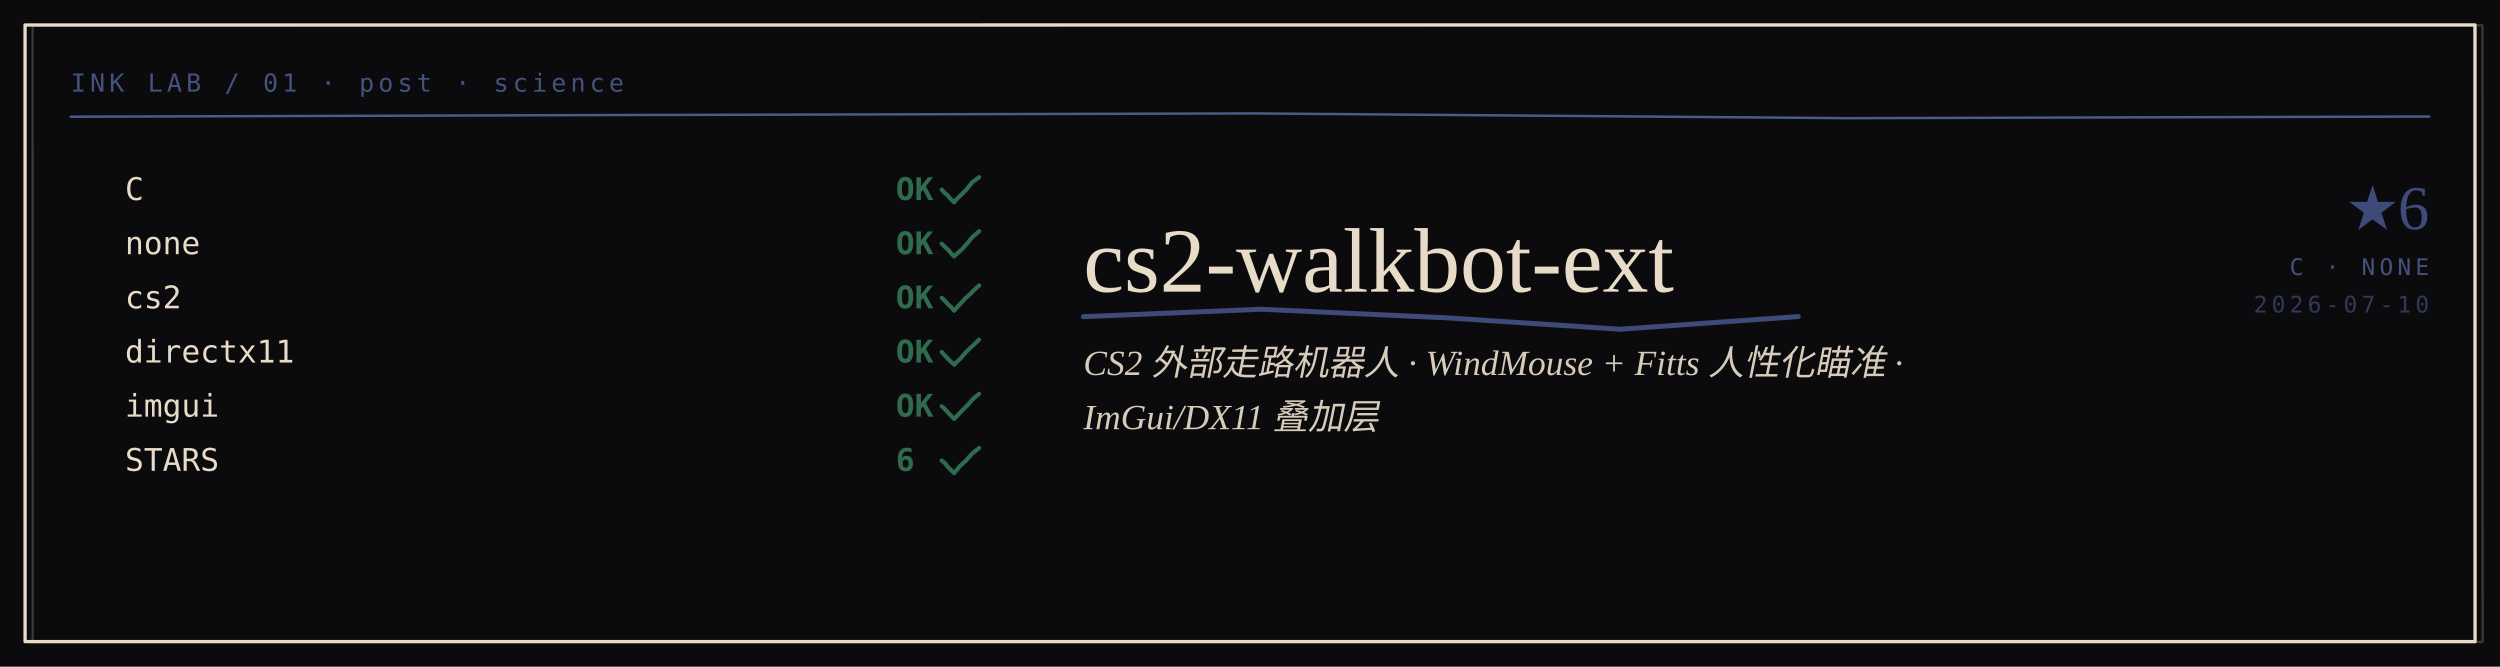
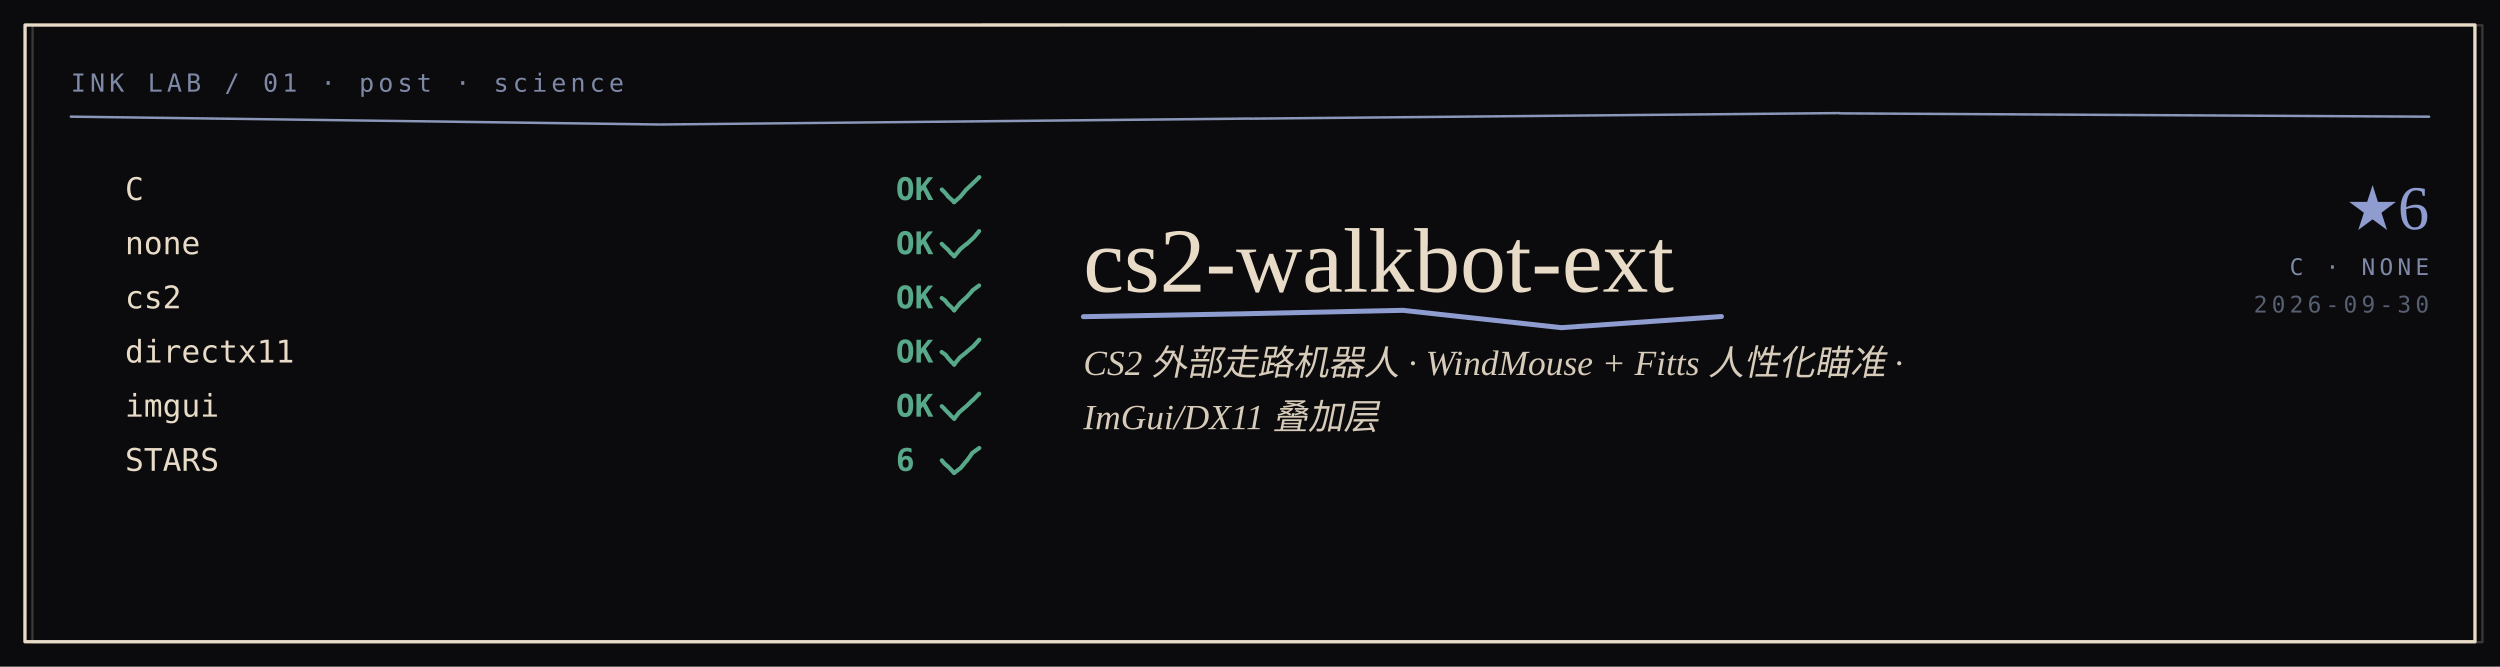
<svg xmlns="http://www.w3.org/2000/svg" width="1200" height="320" viewBox="0 0 1200 320" role="img" aria-label="cs2-walkbot-ext — CS2 外部走路机器人 · WindMouse + Fitts 人性化瞄准 · ImGui/DX11 叠加层" font-family="Georgia,'Iowan Old Style','Times New Roman',Times,serif">
  <rect width="1200" height="320" fill="#0B0A0C" />
-   <text x="34" y="44" font-size="12" font-family="ui-monospace,'Cascadia Mono',Consolas,'SF Mono',monospace" font-weight="400" fill="#4a5a8a" text-anchor="start" letter-spacing="2.0" opacity="0.9">INK LAB / 01 · post · science</text>
-   <path d="M33.94 56.02 L316.98 55.15 L316.99 55.18 L600.05 54.45 L600.04 54.42 L882.93 56.69 L882.95 56.74 L1166.01 55.93" fill="none" stroke="#4a5a8a" stroke-width="1.2" stroke-linecap="round" stroke-linejoin="round" opacity="1.0" />
+   <text x="34" y="44" font-size="12" font-family="ui-monospace,'Cascadia Mono',Consolas,'SF Mono',monospace" font-weight="400" fill="#8A97B8" text-anchor="start" letter-spacing="2.0" opacity="0.9">INK LAB / 01 · post · science</text>
+   <path d="M34.0 55.99 L317.07 59.77 L317.02 59.76 L599.94 56.91 L599.96 56.96 L883.04 54.28 L882.98 54.41 L1165.96 56.01" fill="none" stroke="#8A97B8" stroke-width="1.2" stroke-linecap="round" stroke-linejoin="round" opacity="1.0" />
  <text x="60" y="96" font-size="15" font-family="ui-monospace,'Cascadia Mono',Consolas,'SF Mono',monospace" font-weight="400" fill="#e8dcc8" text-anchor="start">C</text>
-   <text x="430" y="96" font-size="15" font-family="ui-monospace,'Cascadia Mono',Consolas,'SF Mono',monospace" font-weight="700" fill="#2f6b4f" text-anchor="start">OK</text>
-   <path d="M452.03 90.97 L453.57 92.8 L453.53 92.7 L455.03 93.86 L455.01 93.88 L456.21 95.47 L456.3 95.4 L457.96 97.07" fill="none" stroke="#2f6b4f" stroke-width="2.0" stroke-linecap="round" stroke-linejoin="round" opacity="1.0" />
-   <path d="M457.97 96.97 L460.51 94.23 L460.57 94.29 L463.89 90.98 L463.84 90.95 L466.68 87.53 L466.6 87.53 L469.98 85.05" fill="none" stroke="#2f6b4f" stroke-width="2.0" stroke-linecap="round" stroke-linejoin="round" opacity="1.0" />
+   <text x="430" y="96" font-size="15" font-family="ui-monospace,'Cascadia Mono',Consolas,'SF Mono',monospace" font-weight="700" fill="#57a98a" text-anchor="start">OK</text>
+   <path d="M452.07 90.97 L453.54 92.41 L453.52 92.4 L454.92 94.05 L454.89 94.15 L456.58 95.69 L456.57 95.61 L457.94 97.02" fill="none" stroke="#57a98a" stroke-width="2.0" stroke-linecap="round" stroke-linejoin="round" opacity="1.0" />
+   <path d="M458.01 97.03 L461.04 94.34 L461.04 94.32 L463.73 91.07 L463.8 91.0 L466.73 88.27 L466.7 88.27 L470.06 85.02" fill="none" stroke="#57a98a" stroke-width="2.0" stroke-linecap="round" stroke-linejoin="round" opacity="1.0" />
  <text x="60" y="122" font-size="15" font-family="ui-monospace,'Cascadia Mono',Consolas,'SF Mono',monospace" font-weight="400" fill="#e8dcc8" text-anchor="start">none</text>
-   <text x="430" y="122" font-size="15" font-family="ui-monospace,'Cascadia Mono',Consolas,'SF Mono',monospace" font-weight="700" fill="#2f6b4f" text-anchor="start">OK</text>
-   <path d="M451.96 116.95 L453.31 118.28 L453.33 118.29 L455.08 119.89 L455.1 119.88 L456.49 121.55 L456.45 121.57 L457.96 123.0" fill="none" stroke="#2f6b4f" stroke-width="2.0" stroke-linecap="round" stroke-linejoin="round" opacity="1.0" />
-   <path d="M458.01 123.0 L461.44 119.92 L461.5 119.96 L464.1 116.96 L464.16 116.99 L466.73 113.76 L466.78 113.75 L470.02 110.99" fill="none" stroke="#2f6b4f" stroke-width="2.0" stroke-linecap="round" stroke-linejoin="round" opacity="1.0" />
+   <text x="430" y="122" font-size="15" font-family="ui-monospace,'Cascadia Mono',Consolas,'SF Mono',monospace" font-weight="700" fill="#57a98a" text-anchor="start">OK</text>
+   <path d="M452.03 117.04 L453.31 118.3 L453.37 118.34 L455.11 119.96 L455.13 119.95 L456.25 121.38 L456.29 121.38 L457.99 122.95" fill="none" stroke="#57a98a" stroke-width="2.0" stroke-linecap="round" stroke-linejoin="round" opacity="1.0" />
+   <path d="M458.03 123.03 L460.74 119.84 L460.67 119.78 L463.8 117.18 L463.89 117.28 L467.42 114.0 L467.42 114.02 L469.97 110.95" fill="none" stroke="#57a98a" stroke-width="2.0" stroke-linecap="round" stroke-linejoin="round" opacity="1.0" />
  <text x="60" y="148" font-size="15" font-family="ui-monospace,'Cascadia Mono',Consolas,'SF Mono',monospace" font-weight="400" fill="#e8dcc8" text-anchor="start">cs2</text>
-   <text x="430" y="148" font-size="15" font-family="ui-monospace,'Cascadia Mono',Consolas,'SF Mono',monospace" font-weight="700" fill="#2f6b4f" text-anchor="start">OK</text>
-   <path d="M452.04 142.95 L453.6 144.4 L453.56 144.41 L454.91 145.88 L454.89 145.93 L456.72 147.58 L456.65 147.6 L457.96 149.03" fill="none" stroke="#2f6b4f" stroke-width="2.0" stroke-linecap="round" stroke-linejoin="round" opacity="1.0" />
-   <path d="M458.02 149.03 L461.3 145.43 L461.3 145.44 L463.8 142.74 L463.8 142.84 L466.63 140.24 L466.51 140.13 L470.02 137.0" fill="none" stroke="#2f6b4f" stroke-width="2.0" stroke-linecap="round" stroke-linejoin="round" opacity="1.0" />
+   <text x="430" y="148" font-size="15" font-family="ui-monospace,'Cascadia Mono',Consolas,'SF Mono',monospace" font-weight="700" fill="#57a98a" text-anchor="start">OK</text>
+   <path d="M452.03 143.06 L453.7 144.23 L453.65 144.33 L454.97 145.89 L454.86 145.85 L456.57 147.4 L456.57 147.39 L457.99 148.94" fill="none" stroke="#57a98a" stroke-width="2.0" stroke-linecap="round" stroke-linejoin="round" opacity="1.0" />
+   <path d="M458.02 148.99 L460.87 145.42 L460.88 145.45 L463.78 142.79 L463.79 142.86 L466.72 139.58 L466.72 139.46 L469.97 137.04" fill="none" stroke="#57a98a" stroke-width="2.0" stroke-linecap="round" stroke-linejoin="round" opacity="1.0" />
  <text x="60" y="174" font-size="15" font-family="ui-monospace,'Cascadia Mono',Consolas,'SF Mono',monospace" font-weight="400" fill="#e8dcc8" text-anchor="start">directx11</text>
-   <text x="430" y="174" font-size="15" font-family="ui-monospace,'Cascadia Mono',Consolas,'SF Mono',monospace" font-weight="700" fill="#2f6b4f" text-anchor="start">OK</text>
-   <path d="M452.04 168.95 L453.55 170.68 L453.49 170.61 L454.96 172.12 L454.85 172.1 L456.23 173.4 L456.2 173.46 L458.06 174.99" fill="none" stroke="#2f6b4f" stroke-width="2.0" stroke-linecap="round" stroke-linejoin="round" opacity="1.0" />
-   <path d="M457.98 174.94 L461.28 171.81 L461.24 171.79 L463.94 168.73 L463.93 168.74 L466.81 166.01 L466.84 166.05 L469.94 163.04" fill="none" stroke="#2f6b4f" stroke-width="2.0" stroke-linecap="round" stroke-linejoin="round" opacity="1.0" />
+   <text x="430" y="174" font-size="15" font-family="ui-monospace,'Cascadia Mono',Consolas,'SF Mono',monospace" font-weight="700" fill="#57a98a" text-anchor="start">OK</text>
+   <path d="M451.99 168.96 L453.8 170.24 L453.9 170.3 L455.1 171.95 L455.1 171.91 L456.74 173.76 L456.69 173.72 L458.07 175.0" fill="none" stroke="#57a98a" stroke-width="2.0" stroke-linecap="round" stroke-linejoin="round" opacity="1.0" />
+   <path d="M457.98 174.95 L460.84 171.44 L460.9 171.46 L463.89 169.06 L463.82 169.06 L467.15 166.27 L467.2 166.23 L470.03 163.06" fill="none" stroke="#57a98a" stroke-width="2.0" stroke-linecap="round" stroke-linejoin="round" opacity="1.0" />
  <text x="60" y="200" font-size="15" font-family="ui-monospace,'Cascadia Mono',Consolas,'SF Mono',monospace" font-weight="400" fill="#e8dcc8" text-anchor="start">imgui</text>
-   <text x="430" y="200" font-size="15" font-family="ui-monospace,'Cascadia Mono',Consolas,'SF Mono',monospace" font-weight="700" fill="#2f6b4f" text-anchor="start">OK</text>
-   <path d="M452.01 195.0 L453.74 196.47 L453.64 196.55 L455.03 197.96 L454.97 197.98 L456.7 199.72 L456.67 199.78 L457.95 200.99" fill="none" stroke="#2f6b4f" stroke-width="2.0" stroke-linecap="round" stroke-linejoin="round" opacity="1.0" />
-   <path d="M458.05 201.02 L461.5 197.42 L461.42 197.49 L463.95 194.91 L463.97 195.0 L466.83 191.69 L466.82 191.68 L469.96 189.03" fill="none" stroke="#2f6b4f" stroke-width="2.0" stroke-linecap="round" stroke-linejoin="round" opacity="1.0" />
+   <text x="430" y="200" font-size="15" font-family="ui-monospace,'Cascadia Mono',Consolas,'SF Mono',monospace" font-weight="700" fill="#57a98a" text-anchor="start">OK</text>
+   <path d="M452.06 195.0 L453.45 196.31 L453.37 196.34 L454.98 198.0 L455.01 198.01 L456.25 199.29 L456.24 199.38 L458.02 200.98" fill="none" stroke="#57a98a" stroke-width="2.0" stroke-linecap="round" stroke-linejoin="round" opacity="1.0" />
+   <path d="M458.05 200.97 L460.4 197.89 L460.31 198.01 L463.68 195.1 L463.77 195.09 L466.77 192.13 L466.83 192.21 L470.0 189.0" fill="none" stroke="#57a98a" stroke-width="2.0" stroke-linecap="round" stroke-linejoin="round" opacity="1.0" />
  <text x="60" y="226" font-size="15" font-family="ui-monospace,'Cascadia Mono',Consolas,'SF Mono',monospace" font-weight="400" fill="#e8dcc8" text-anchor="start">STARS</text>
-   <text x="430" y="226" font-size="15" font-family="ui-monospace,'Cascadia Mono',Consolas,'SF Mono',monospace" font-weight="700" fill="#2f6b4f" text-anchor="start">6</text>
-   <path d="M452.01 221.04 L453.67 222.4 L453.66 222.35 L454.93 224.17 L454.97 224.17 L456.63 225.69 L456.54 225.72 L457.96 227.02" fill="none" stroke="#2f6b4f" stroke-width="2.0" stroke-linecap="round" stroke-linejoin="round" opacity="1.0" />
-   <path d="M458.01 227.05 L460.79 223.73 L460.75 223.69 L463.75 221.08 L463.73 221.01 L466.64 217.68 L466.56 217.78 L469.98 215.02" fill="none" stroke="#2f6b4f" stroke-width="2.0" stroke-linecap="round" stroke-linejoin="round" opacity="1.0" />
+   <text x="430" y="226" font-size="15" font-family="ui-monospace,'Cascadia Mono',Consolas,'SF Mono',monospace" font-weight="700" fill="#57a98a" text-anchor="start">6</text>
+   <path d="M452.06 220.96 L453.41 222.63 L453.49 222.66 L455.03 223.98 L454.98 223.89 L456.46 225.43 L456.39 225.33 L457.94 227.03" fill="none" stroke="#57a98a" stroke-width="2.0" stroke-linecap="round" stroke-linejoin="round" opacity="1.0" />
+   <path d="M458.05 226.96 L461.08 224.65 L461.1 224.67 L463.91 221.22 L463.95 221.32 L466.62 217.58 L466.56 217.52 L470.05 215.03" fill="none" stroke="#57a98a" stroke-width="2.0" stroke-linecap="round" stroke-linejoin="round" opacity="1.0" />
  <text x="520" y="140" font-size="44" font-family="Georgia,'Iowan Old Style','Times New Roman',Times,serif" font-weight="400" fill="#e8dcc8" text-anchor="start">cs2-walkbot-ext</text>
-   <path d="M520.03 152.0 L605.73 148.41 L605.76 148.46 L691.62 152.43 L691.61 152.37 L777.35 158.02 L777.37 158.06 L863.17 151.95" fill="none" stroke="#3d4a7a" stroke-width="2.4" stroke-linecap="round" stroke-linejoin="round" opacity="1.0" />
+   <path d="M520.03 152.0 L596.51 150.62 L596.6 150.62 L673.17 148.96 L673.19 148.93 L749.74 157.31 L749.7 157.26 L826.3 151.93" fill="none" stroke="#8e9cd0" stroke-width="2.4" stroke-linecap="round" stroke-linejoin="round" opacity="1.0" />
  <text x="520" y="180" font-size="17" font-family="Georgia,'Iowan Old Style','Times New Roman',Times,serif" font-weight="400" fill="#e8dcc8" text-anchor="start" font-style="italic" opacity="0.92">CS2 外部走路机器人 · WindMouse + Fitts 人性化瞄准 ·</text>
  <text x="520" y="206" font-size="17" font-family="Georgia,'Iowan Old Style','Times New Roman',Times,serif" font-weight="400" fill="#e8dcc8" text-anchor="start" font-style="italic" opacity="0.92">ImGui/DX11 叠加层</text>
-   <text x="1166" y="110" font-size="30" font-family="Georgia,'Iowan Old Style','Times New Roman',Times,serif" font-weight="400" fill="#3d4a7a" text-anchor="end">★6</text>
-   <text x="1166" y="132" font-size="11" font-family="ui-monospace,'Cascadia Mono',Consolas,'SF Mono',monospace" font-weight="400" fill="#4a5a8a" text-anchor="end" letter-spacing="2.0" opacity="0.9">C · NONE</text>
-   <text x="1166" y="150" font-size="11" font-family="ui-monospace,'Cascadia Mono',Consolas,'SF Mono',monospace" font-weight="400" fill="#4a5a8a" text-anchor="end" letter-spacing="2.0" opacity="0.6">2026-07-10</text>
-   <path d="M12.03 12.0 L1187.99 11.96 L1188.03 307.98 L12.04 307.97 Z" fill="none" stroke="#e8dcc8" stroke-width="1.6" stroke-linecap="round" stroke-linejoin="round" opacity="1.0" />
-   <path d="M14.05 11.01 L1189.98 10.94 L1190.06 306.97 L14.07 306.95 Z" transform="translate(1.6 1.2)" fill="none" stroke="#e8dcc8" stroke-width="1.1" stroke-linecap="round" stroke-linejoin="round" opacity="0.22" />
+   <text x="1166" y="110" font-size="30" font-family="Georgia,'Iowan Old Style','Times New Roman',Times,serif" font-weight="400" fill="#8e9cd0" text-anchor="end">★6</text>
+   <text x="1166" y="132" font-size="11" font-family="ui-monospace,'Cascadia Mono',Consolas,'SF Mono',monospace" font-weight="400" fill="#8A97B8" text-anchor="end" letter-spacing="2.0" opacity="0.9">C · NONE</text>
+   <text x="1166" y="150" font-size="11" font-family="ui-monospace,'Cascadia Mono',Consolas,'SF Mono',monospace" font-weight="400" fill="#8A97B8" text-anchor="end" letter-spacing="2.0" opacity="0.6">2026-09-30</text>
+   <path d="M12.03 12.0 L1187.96 11.96 L1187.99 308.03 L11.98 308.03 Z" fill="none" stroke="#e8dcc8" stroke-width="1.6" stroke-linecap="round" stroke-linejoin="round" opacity="1.0" />
+   <path d="M14.04 11.0 L1189.94 10.94 L1189.98 307.06 L13.97 307.04 Z" transform="translate(1.6 1.2)" fill="none" stroke="#e8dcc8" stroke-width="1.1" stroke-linecap="round" stroke-linejoin="round" opacity="0.22" />
</svg>
